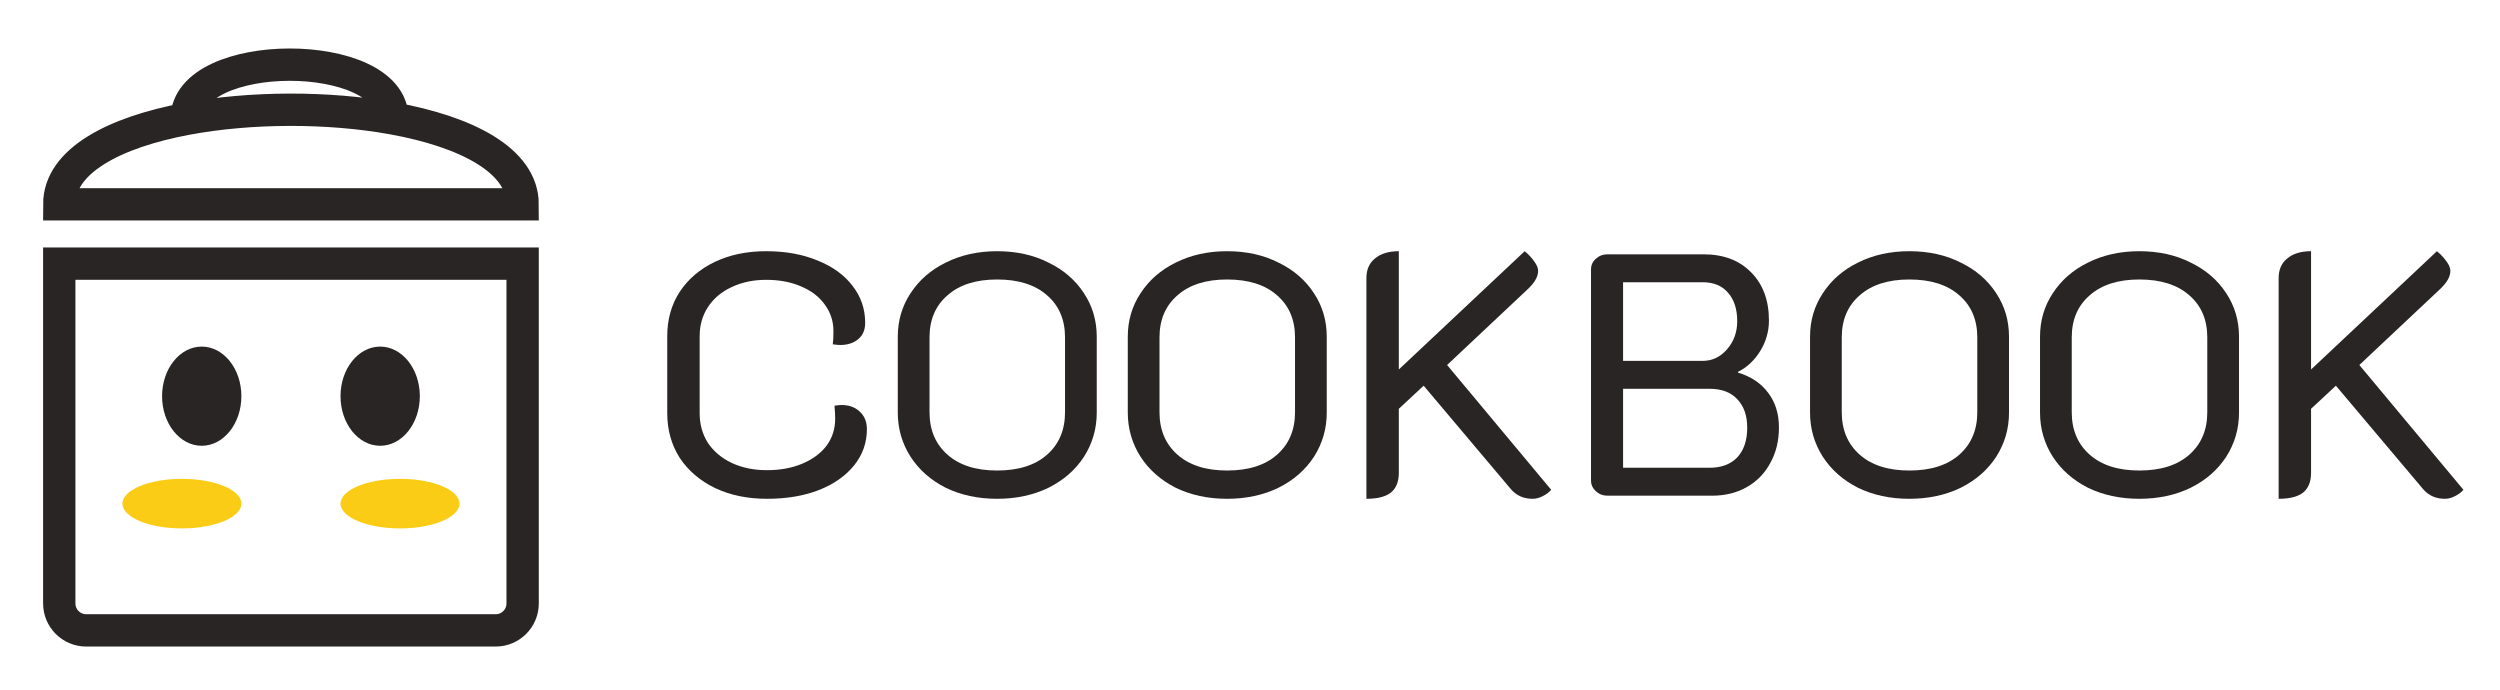
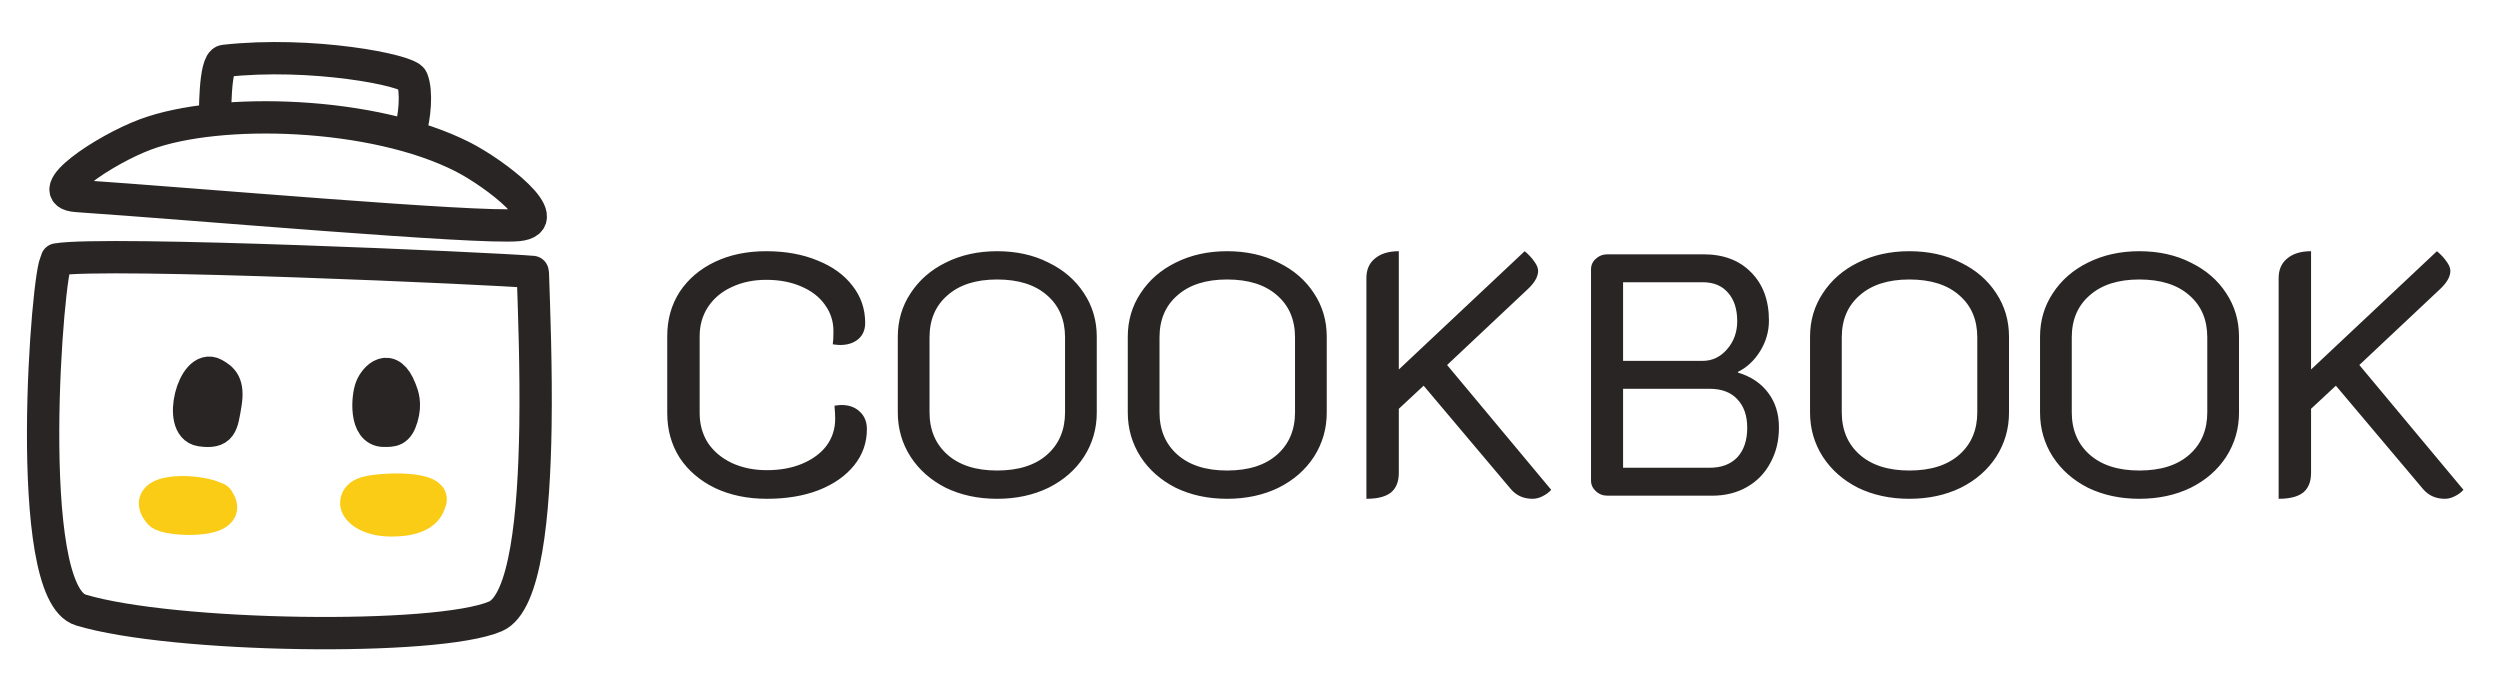
- <svg xmlns="http://www.w3.org/2000/svg" viewBox="0 0 116 32" fill="none">
-   <path d="M2.75 12.232H24.25V28C24.25 28.69 23.69 29.25 23 29.25H4C3.31 29.25 2.75 28.69 2.75 28V12.232Z" stroke="#292524" stroke-width="1.5" />
-   <ellipse cx="9.36" cy="18.383" rx="1.84" ry="2.301" fill="#292524" />
-   <ellipse cx="17.64" cy="18.383" rx="1.84" ry="2.301" fill="#292524" />
-   <ellipse cx="8.44" cy="23.368" rx="1.15" ry="2.76" transform="rotate(90 8.44 23.3682)" fill="#FACC15" />
-   <ellipse cx="18.56" cy="23.368" rx="1.15" ry="2.76" transform="rotate(90 18.56 23.3682)" fill="#FACC15" />
-   <path d="M8.662 5.514C5.31 6.14 2.75 7.462 2.75 9.481H24.25C24.25 7.436 21.624 6.105 18.207 5.49M8.662 5.514C11.631 4.96 15.22 4.952 18.207 5.49M8.662 5.514C8.662 2.166 18.207 2.166 18.207 5.49" stroke="#292524" stroke-width="1.5" />
-   <path d="M35.584 23.144C34.688 23.144 33.888 22.979 33.184 22.648C32.48 22.307 31.931 21.837 31.536 21.24C31.152 20.632 30.96 19.944 30.96 19.176V15.592C30.96 14.824 31.152 14.141 31.536 13.544C31.931 12.947 32.475 12.483 33.168 12.152C33.861 11.821 34.656 11.656 35.552 11.656C36.448 11.656 37.243 11.8 37.936 12.088C38.629 12.365 39.168 12.755 39.552 13.256C39.947 13.757 40.144 14.333 40.144 14.984C40.144 15.304 40.037 15.555 39.824 15.736C39.611 15.917 39.328 16.008 38.976 16.008C38.901 16.008 38.789 15.997 38.64 15.976C38.661 15.848 38.672 15.645 38.672 15.368C38.672 14.909 38.539 14.499 38.272 14.136C38.016 13.773 37.648 13.491 37.168 13.288C36.699 13.085 36.16 12.984 35.552 12.984C34.955 12.984 34.421 13.096 33.952 13.32C33.483 13.533 33.115 13.843 32.848 14.248C32.592 14.643 32.464 15.091 32.464 15.592V19.176C32.464 19.688 32.592 20.147 32.848 20.552C33.115 20.947 33.483 21.256 33.952 21.48C34.432 21.704 34.976 21.816 35.584 21.816C36.203 21.816 36.752 21.715 37.232 21.512C37.712 21.309 38.085 21.032 38.352 20.68C38.619 20.317 38.752 19.901 38.752 19.432C38.752 19.261 38.741 19.059 38.72 18.824C38.869 18.803 38.976 18.792 39.04 18.792C39.392 18.792 39.675 18.893 39.888 19.096C40.112 19.299 40.224 19.571 40.224 19.912C40.224 20.541 40.027 21.101 39.632 21.592C39.237 22.083 38.688 22.467 37.984 22.744C37.291 23.011 36.491 23.144 35.584 23.144Z" fill="#292524" />
-   <path d="M46.266 23.144C45.38 23.144 44.586 22.973 43.882 22.632C43.188 22.28 42.644 21.8 42.249 21.192C41.855 20.573 41.657 19.891 41.657 19.144V15.624C41.657 14.877 41.855 14.205 42.249 13.608C42.644 13 43.188 12.525 43.882 12.184C44.586 11.832 45.38 11.656 46.266 11.656C47.161 11.656 47.956 11.832 48.65 12.184C49.353 12.525 49.903 13 50.297 13.608C50.692 14.205 50.889 14.877 50.889 15.624V19.144C50.889 19.891 50.692 20.573 50.297 21.192C49.903 21.8 49.353 22.28 48.65 22.632C47.946 22.973 47.151 23.144 46.266 23.144ZM46.266 21.832C47.258 21.832 48.031 21.587 48.586 21.096C49.14 20.605 49.417 19.949 49.417 19.128V15.656C49.417 14.835 49.14 14.184 48.586 13.704C48.031 13.213 47.258 12.968 46.266 12.968C45.284 12.968 44.516 13.213 43.962 13.704C43.407 14.184 43.13 14.835 43.13 15.656V19.128C43.13 19.949 43.407 20.605 43.962 21.096C44.516 21.587 45.284 21.832 46.266 21.832Z" fill="#292524" />
-   <path d="M56.937 23.144C56.052 23.144 55.257 22.973 54.553 22.632C53.86 22.28 53.316 21.8 52.921 21.192C52.527 20.573 52.329 19.891 52.329 19.144V15.624C52.329 14.877 52.527 14.205 52.921 13.608C53.316 13 53.86 12.525 54.553 12.184C55.257 11.832 56.052 11.656 56.937 11.656C57.833 11.656 58.628 11.832 59.321 12.184C60.025 12.525 60.575 13 60.969 13.608C61.364 14.205 61.561 14.877 61.561 15.624V19.144C61.561 19.891 61.364 20.573 60.969 21.192C60.575 21.8 60.025 22.28 59.321 22.632C58.617 22.973 57.823 23.144 56.937 23.144ZM56.937 21.832C57.929 21.832 58.703 21.587 59.257 21.096C59.812 20.605 60.089 19.949 60.089 19.128V15.656C60.089 14.835 59.812 14.184 59.257 13.704C58.703 13.213 57.929 12.968 56.937 12.968C55.956 12.968 55.188 13.213 54.633 13.704C54.079 14.184 53.801 14.835 53.801 15.656V19.128C53.801 19.949 54.079 20.605 54.633 21.096C55.188 21.587 55.956 21.832 56.937 21.832Z" fill="#292524" />
-   <path d="M63.401 12.904C63.401 12.509 63.535 12.205 63.801 11.992C64.068 11.768 64.436 11.656 64.905 11.656V17.144L70.745 11.656C70.927 11.805 71.076 11.965 71.193 12.136C71.311 12.296 71.369 12.44 71.369 12.568C71.369 12.835 71.209 13.117 70.889 13.416L67.145 16.936L71.977 22.728C71.86 22.856 71.721 22.957 71.561 23.032C71.412 23.107 71.263 23.144 71.113 23.144C70.697 23.144 70.361 22.995 70.105 22.696L66.057 17.896L64.905 18.968V21.944C64.905 22.349 64.783 22.653 64.537 22.856C64.292 23.048 63.913 23.144 63.401 23.144V12.904Z" fill="#292524" />
-   <path d="M74.591 23C74.378 23 74.197 22.931 74.047 22.792C73.898 22.653 73.823 22.488 73.823 22.296V12.504C73.823 12.301 73.898 12.136 74.047 12.008C74.197 11.869 74.378 11.8 74.591 11.8H79.039C79.967 11.8 80.703 12.077 81.247 12.632C81.802 13.187 82.079 13.933 82.079 14.872C82.079 15.373 81.946 15.843 81.679 16.28C81.412 16.717 81.066 17.043 80.639 17.256V17.288C81.247 17.469 81.716 17.784 82.047 18.232C82.378 18.669 82.543 19.203 82.543 19.832C82.543 20.451 82.41 21 82.143 21.48C81.887 21.96 81.525 22.333 81.055 22.6C80.586 22.867 80.047 23 79.439 23H74.591ZM79.007 16.744C79.445 16.744 79.818 16.568 80.127 16.216C80.447 15.853 80.607 15.416 80.607 14.904C80.607 14.339 80.463 13.896 80.175 13.576C79.898 13.256 79.508 13.096 79.007 13.096H75.311V16.744H79.007ZM79.327 21.704C79.871 21.704 80.298 21.544 80.607 21.224C80.916 20.893 81.071 20.435 81.071 19.848C81.071 19.283 80.916 18.84 80.607 18.52C80.308 18.2 79.882 18.04 79.327 18.04H75.311V21.704H79.327Z" fill="#292524" />
-   <path d="M88.594 23.144C87.708 23.144 86.914 22.973 86.21 22.632C85.516 22.28 84.972 21.8 84.578 21.192C84.183 20.573 83.986 19.891 83.986 19.144V15.624C83.986 14.877 84.183 14.205 84.578 13.608C84.972 13 85.516 12.525 86.21 12.184C86.914 11.832 87.708 11.656 88.594 11.656C89.49 11.656 90.284 11.832 90.978 12.184C91.682 12.525 92.231 13 92.626 13.608C93.02 14.205 93.218 14.877 93.218 15.624V19.144C93.218 19.891 93.02 20.573 92.626 21.192C92.231 21.8 91.682 22.28 90.978 22.632C90.274 22.973 89.479 23.144 88.594 23.144ZM88.594 21.832C89.586 21.832 90.359 21.587 90.914 21.096C91.468 20.605 91.746 19.949 91.746 19.128V15.656C91.746 14.835 91.468 14.184 90.914 13.704C90.359 13.213 89.586 12.968 88.594 12.968C87.612 12.968 86.844 13.213 86.29 13.704C85.735 14.184 85.458 14.835 85.458 15.656V19.128C85.458 19.949 85.735 20.605 86.29 21.096C86.844 21.587 87.612 21.832 88.594 21.832Z" fill="#292524" />
-   <path d="M99.266 23.144C98.38 23.144 97.585 22.973 96.882 22.632C96.188 22.28 95.644 21.8 95.249 21.192C94.855 20.573 94.657 19.891 94.657 19.144V15.624C94.657 14.877 94.855 14.205 95.249 13.608C95.644 13 96.188 12.525 96.882 12.184C97.585 11.832 98.38 11.656 99.266 11.656C100.161 11.656 100.956 11.832 101.649 12.184C102.354 12.525 102.903 13 103.298 13.608C103.692 14.205 103.89 14.877 103.89 15.624V19.144C103.89 19.891 103.692 20.573 103.298 21.192C102.903 21.8 102.354 22.28 101.649 22.632C100.945 22.973 100.151 23.144 99.266 23.144ZM99.266 21.832C100.257 21.832 101.031 21.587 101.586 21.096C102.14 20.605 102.418 19.949 102.418 19.128V15.656C102.418 14.835 102.14 14.184 101.586 13.704C101.031 13.213 100.257 12.968 99.266 12.968C98.284 12.968 97.516 13.213 96.962 13.704C96.407 14.184 96.129 14.835 96.129 15.656V19.128C96.129 19.949 96.407 20.605 96.962 21.096C97.516 21.587 98.284 21.832 99.266 21.832Z" fill="#292524" />
-   <path d="M105.729 12.904C105.729 12.509 105.863 12.205 106.129 11.992C106.396 11.768 106.764 11.656 107.233 11.656V17.144L113.073 11.656C113.255 11.805 113.404 11.965 113.521 12.136C113.639 12.296 113.697 12.44 113.697 12.568C113.697 12.835 113.537 13.117 113.217 13.416L109.473 16.936L114.305 22.728C114.188 22.856 114.049 22.957 113.889 23.032C113.74 23.107 113.591 23.144 113.441 23.144C113.025 23.144 112.689 22.995 112.433 22.696L108.385 17.896L107.233 18.968V21.944C107.233 22.349 107.111 22.653 106.865 22.856C106.62 23.048 106.241 23.144 105.729 23.144V12.904Z" fill="#292524" />
+ <svg xmlns="http://www.w3.org/2000/svg" fill="none" viewBox="0 0 116 32">
+   <path fill="#292524" d="M35.584 23.144c-.896 0-1.696-.165-2.4-.496-.704-.341-1.253-.811-1.648-1.408-.384-.608-.576-1.296-.576-2.064v-3.584c0-.768.192-1.451.576-2.048.395-.597.939-1.061 1.632-1.392.693-.331 1.488-.496 2.384-.496.896 0 1.691.144 2.384.432.693.277 1.232.667 1.616 1.168.395.501.592 1.077.592 1.728 0 .32-.107.571-.32.752-.213.181-.496.272-.848.272-.075 0-.187-.011-.336-.032.021-.128.032-.331.032-.608 0-.459-.133-.869-.4-1.232-.256-.363-.624-.645-1.104-.848-.469-.203-1.008-.304-1.616-.304-.597 0-1.131.112-1.6.336-.469.213-.837.523-1.104.928-.256.395-.384.843-.384 1.344v3.584c0 .512.128.971.384 1.376.267.395.635.704 1.104.928.48.224 1.024.336 1.632.336.619 0 1.168-.101 1.648-.304s.853-.48 1.12-.832c.267-.363.4-.779.4-1.248 0-.171-.011-.373-.032-.608.149-.021.256-.032.32-.032.352 0 .635.101.848.304.224.203.336.475.336.816 0 .629-.197 1.189-.592 1.68-.395.491-.944.875-1.648 1.152-.693.267-1.493.4-2.4.4ZM46.266 23.144c-.885 0-1.68-.171-2.384-.512-.693-.352-1.237-.832-1.632-1.44-.395-.619-.592-1.301-.592-2.048v-3.52c0-.747.197-1.419.592-2.016.395-.608.939-1.083 1.632-1.424.704-.352 1.499-.528 2.384-.528.896 0 1.691.176 2.384.528.704.341 1.253.816 1.648 1.424.395.597.592 1.269.592 2.016v3.52c0 .747-.197 1.429-.592 2.048-.395.608-.944 1.088-1.648 1.44-.704.341-1.499.512-2.384.512Zm0-1.312c.992 0 1.765-.245 2.32-.736.555-.491.832-1.147.832-1.968v-3.472c0-.821-.277-1.472-.832-1.952-.555-.491-1.328-.736-2.32-.736-.981 0-1.749.245-2.304.736-.555.48-.832 1.131-.832 1.952v3.472c0 .821.277 1.477.832 1.968.555.491 1.323.736 2.304.736ZM56.937 23.144c-.885 0-1.68-.171-2.384-.512-.693-.352-1.237-.832-1.632-1.44-.395-.619-.592-1.301-.592-2.048v-3.52c0-.747.197-1.419.592-2.016.395-.608.939-1.083 1.632-1.424.704-.352 1.499-.528 2.384-.528.896 0 1.691.176 2.384.528.704.341 1.253.816 1.648 1.424.395.597.592 1.269.592 2.016v3.52c0 .747-.197 1.429-.592 2.048-.395.608-.944 1.088-1.648 1.44-.704.341-1.499.512-2.384.512Zm0-1.312c.992 0 1.765-.245 2.32-.736.555-.491.832-1.147.832-1.968v-3.472c0-.821-.277-1.472-.832-1.952-.555-.491-1.328-.736-2.32-.736-.981 0-1.749.245-2.304.736-.555.48-.832 1.131-.832 1.952v3.472c0 .821.277 1.477.832 1.968.555.491 1.323.736 2.304.736ZM63.401 12.904c0-.395.133-.699.4-.912.267-.224.635-.336 1.104-.336v5.488l5.84-5.488c.181.149.331.309.448.48.117.16.176.304.176.432 0 .267-.16.549-.48.848l-3.744 3.52 4.832 5.792c-.117.128-.256.229-.416.304-.149.075-.299.112-.448.112-.416 0-.752-.149-1.008-.448l-4.048-4.8-1.152 1.072v2.976c0 .405-.123.709-.368.912-.245.192-.624.288-1.136.288v-10.24ZM74.591 23c-.213 0-.395-.069-.544-.208-.149-.139-.224-.304-.224-.496v-9.792c0-.203.075-.368.224-.496.149-.139.331-.208.544-.208h4.448c.928 0 1.664.277 2.208.832.555.555.832 1.301.832 2.24 0 .501-.133.971-.4 1.408-.267.437-.613.763-1.04.976v.032c.608.181 1.077.496 1.408.944.331.437.496.971.496 1.6 0 .619-.133 1.168-.4 1.648-.256.48-.619.853-1.088 1.12-.469.267-1.008.4-1.616.4h-4.848Zm4.416-6.256c.437 0 .811-.176 1.12-.528.32-.363.48-.8.48-1.312 0-.565-.144-1.008-.432-1.328-.277-.32-.667-.48-1.168-.48h-3.696v3.648h3.696Zm.32 4.96c.544 0 .971-.16 1.28-.48.309-.331.464-.789.464-1.376 0-.565-.155-1.008-.464-1.328-.299-.32-.725-.48-1.28-.48h-4.016v3.664h4.016ZM88.594 23.144c-.885 0-1.68-.171-2.384-.512-.693-.352-1.237-.832-1.632-1.44-.395-.619-.592-1.301-.592-2.048v-3.52c0-.747.197-1.419.592-2.016.395-.608.939-1.083 1.632-1.424.704-.352 1.499-.528 2.384-.528.896 0 1.691.176 2.384.528.704.341 1.253.816 1.648 1.424.395.597.592 1.269.592 2.016v3.52c0 .747-.197 1.429-.592 2.048-.395.608-.944 1.088-1.648 1.44-.704.341-1.499.512-2.384.512Zm0-1.312c.992 0 1.765-.245 2.32-.736.555-.491.832-1.147.832-1.968v-3.472c0-.821-.277-1.472-.832-1.952-.555-.491-1.328-.736-2.32-.736-.981 0-1.749.245-2.304.736-.555.48-.832 1.131-.832 1.952v3.472c0 .821.277 1.477.832 1.968.555.491 1.323.736 2.304.736ZM99.266 23.144c-.885 0-1.68-.171-2.384-.512-.693-.352-1.237-.832-1.632-1.44-.395-.619-.592-1.301-.592-2.048v-3.52c0-.747.197-1.419.592-2.016.395-.608.939-1.083 1.632-1.424.704-.352 1.499-.528 2.384-.528.895 0 1.69.176 2.384.528.704.341 1.254.816 1.648 1.424.395.597.592 1.269.592 2.016v3.52c0 .747-.197 1.429-.592 2.048-.394.608-.944 1.088-1.648 1.44-.704.341-1.498.512-2.384.512Zm0-1.312c.992 0 1.766-.245 2.32-.736.555-.491.832-1.147.832-1.968v-3.472c0-.821-.277-1.472-.832-1.952-.554-.491-1.328-.736-2.32-.736-.981 0-1.749.245-2.304.736-.555.48-.832 1.131-.832 1.952v3.472c0 .821.277 1.477.832 1.968.555.491 1.323.736 2.304.736ZM105.729 12.904c0-.395.134-.699.4-.912.267-.224.635-.336 1.104-.336v5.488l5.84-5.488c.182.149.331.309.448.48.118.16.176.304.176.432 0 .267-.16.549-.48.848l-3.744 3.52 4.832 5.792c-.117.128-.256.229-.416.304-.149.075-.298.112-.448.112-.416 0-.752-.149-1.008-.448l-4.048-4.8-1.152 1.072v2.976c0 .405-.122.709-.368.912-.245.192-.624.288-1.136.288v-10.24Z" />
+   <path stroke="#292524" stroke-linecap="round" stroke-linejoin="round" stroke-miterlimit="10" stroke-width="1.5" d="M2.634 12.038c2.226-.389 20.31.425 22.078.581m-22.095-.479c-.393.147-1.628 15.333 1.134 16.165 4.254 1.282 16.543 1.457 19.239.294 1.399-.604 1.793-4.722 1.855-8.827.04-2.697-.064-5.388-.12-7.073M9.977 5.423c.011.043-.04-2.546.43-2.598 4.045-.45 8.542.428 8.714.851.243.596.11 1.801-.085 2.42M3.57 9.094c5.366.363 18.639 1.531 20.473 1.348 1.83-.182-1.07-2.398-2.569-3.161-4.136-2.107-11.299-2.321-14.726-1.043-1.9.708-4.94 2.737-3.178 2.856Z" />
+   <path fill="#292524" stroke="#292524" stroke-linejoin="round" stroke-miterlimit="10" stroke-width="1.5" d="M9.937 17.357c-.955-.534-1.721 2.448-.627 2.607.969.141.988-.241 1.151-1.207.163-.962-.154-1.192-.524-1.399Zm7.287.619c-.177.442-.304 2.022.596 2.013.378-.004.64.031.831-.618.19-.649.033-1.031-.065-1.289-.503-1.308-1.185-.55-1.362-.106Z" />
+   <path fill="#FACC15" stroke="#FACC15" stroke-linejoin="round" stroke-miterlimit="10" stroke-width="1.5" d="M10.114 23.175c-.713-.486-3.769-.583-2.698.645.314.36 3.686.489 2.644-.691l.054.046Zm6.415.153c-.019.31.52.809 1.595.818 1.689.013 1.773-.731 1.838-.876.22-.495-1.166-.593-1.961-.542-.802.051-1.442.116-1.472.6Z" />
</svg>
